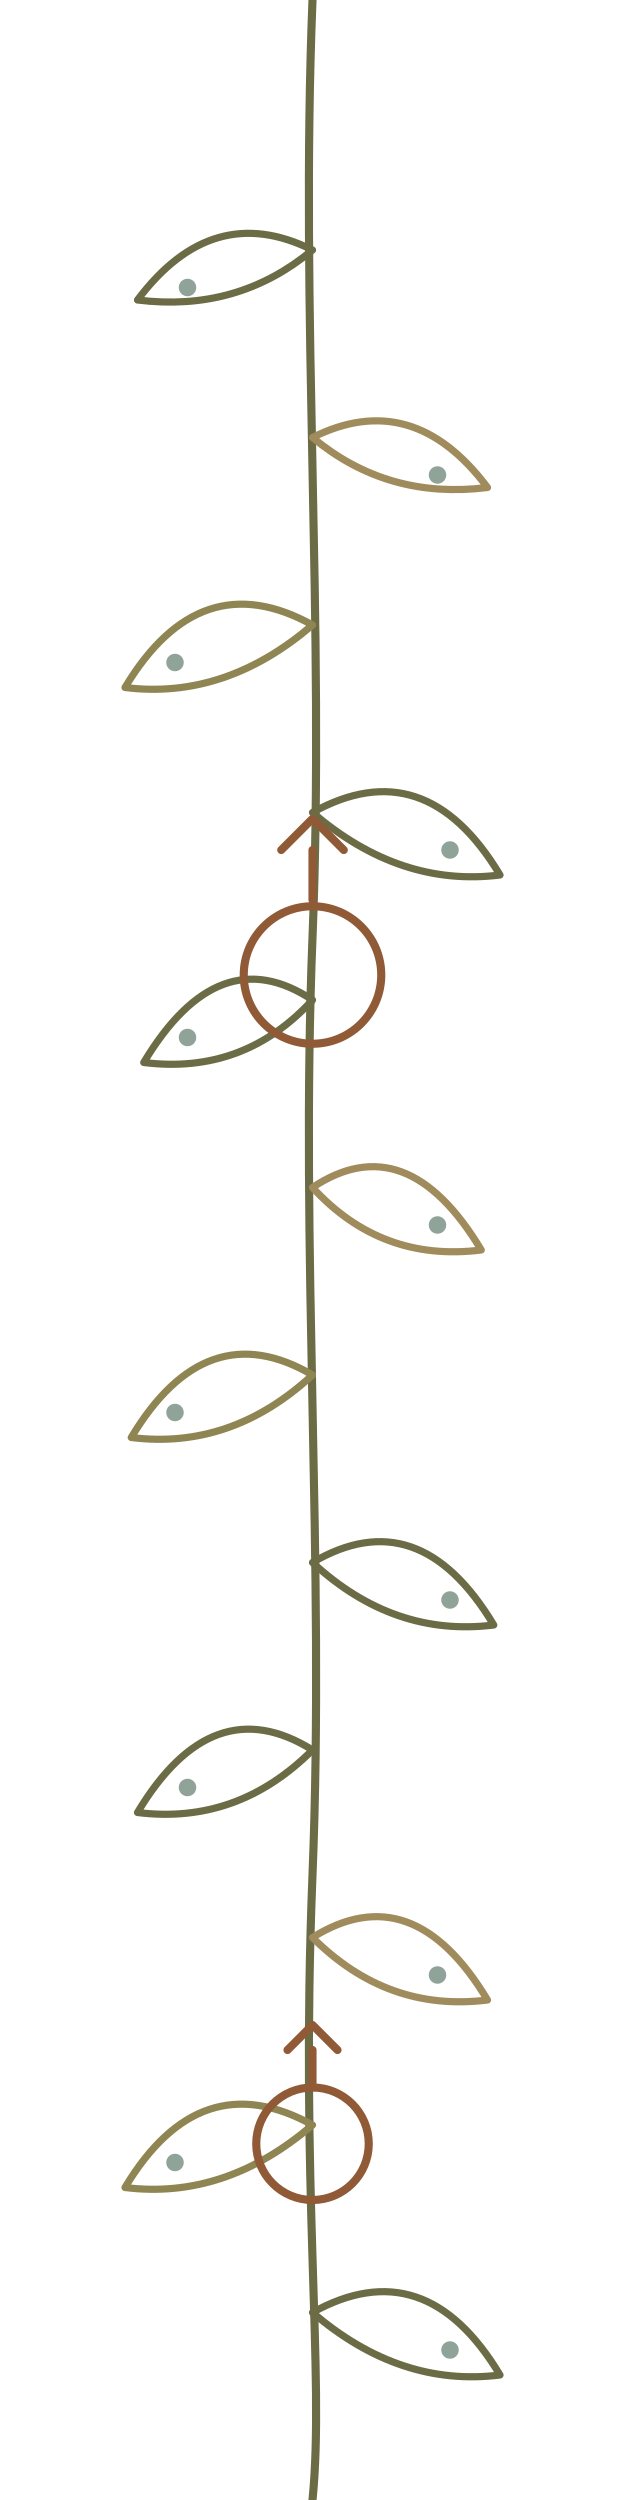
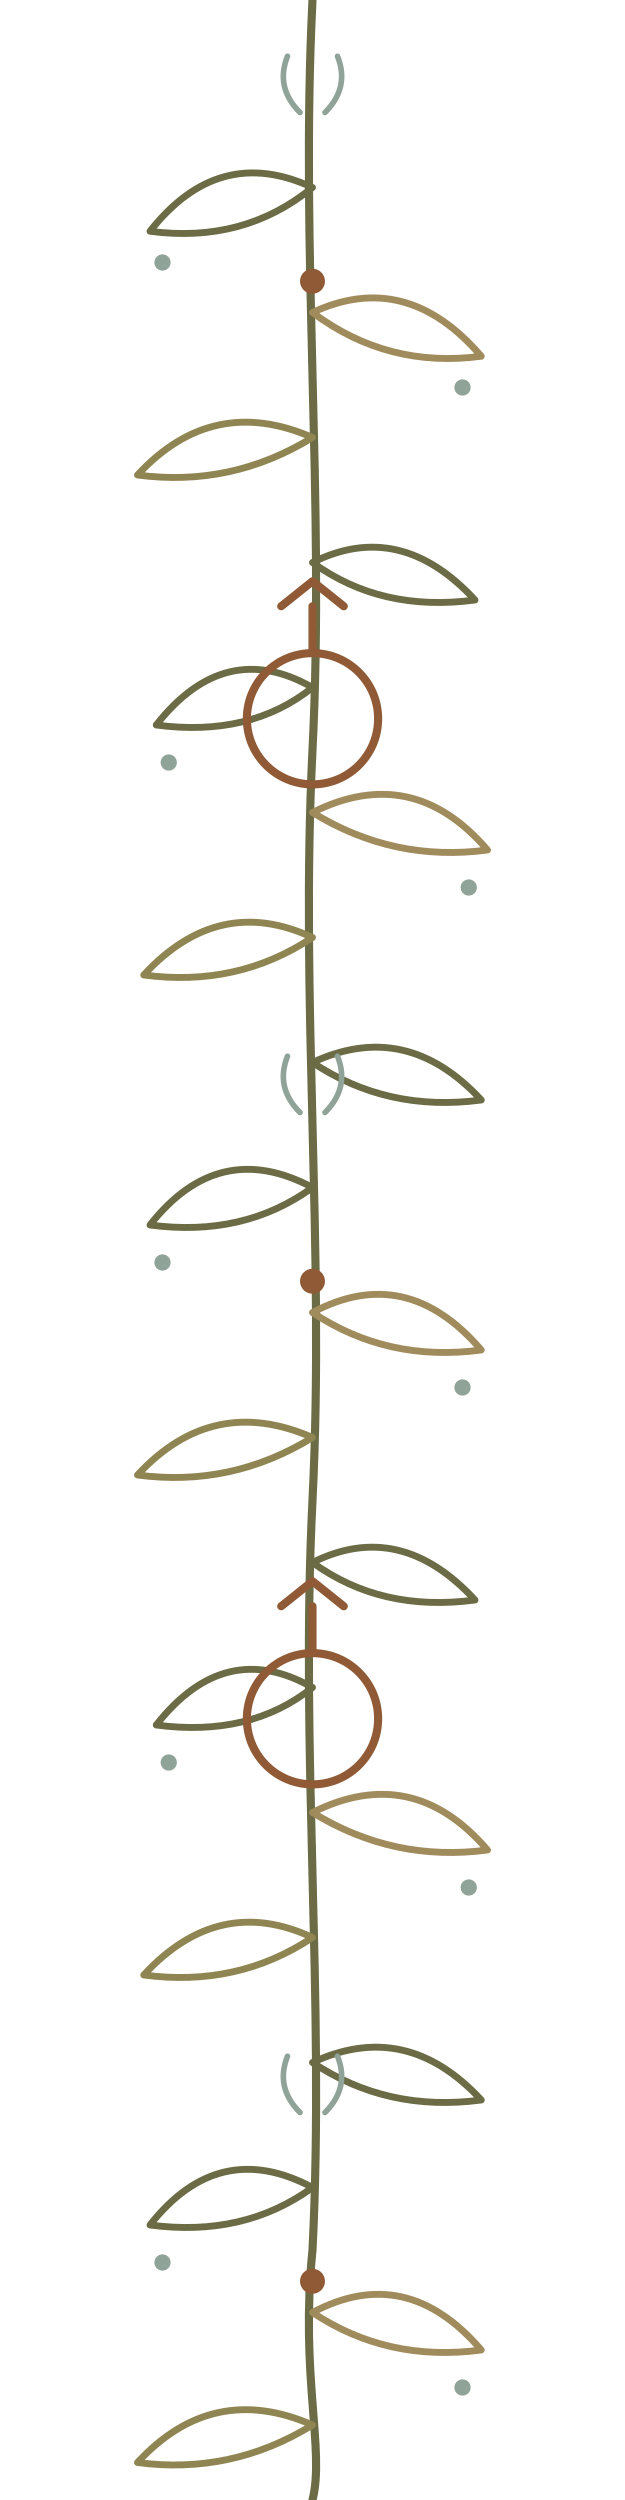
<svg xmlns="http://www.w3.org/2000/svg" viewBox="0 0 100 400">
-   <path d="M50,0 C48,50 52,100 50,150 C48,200 52,250 50,300 C48,350 52,380 50,400" fill="none" stroke="#6B6B45" stroke-width="1.3" stroke-linecap="round" />
-   <g fill="none" stroke="#6B6B45" stroke-width="1.15" stroke-linejoin="round">
-     <path d="M50,40 Q34,32 22,48 Q38,50 50,40 Z" />
-     <path d="M50,160 Q35,150 23,170 Q39,172 50,160 Z" />
-     <path d="M50,280 Q34,270 22,290 Q38,292 50,280 Z" />
+   <path d="M50,0 C48,40 52,80 50,120 C48,160 52,200 50,240 C48,280 52,320 50,360 C48,380 52,392 50,400" fill="none" stroke="#6B6B45" stroke-width="1.3" stroke-linecap="round" />
+   <g fill="none" stroke="#6B6B45" stroke-width="1.1" stroke-linejoin="round">
+     <path d="M50,30 Q35,23 24,37 Q39,39 50,30 Z" />
+     <path d="M50,110 Q36,102 25,116 Q40,118 50,110 Z" />
+     <path d="M50,190 Q35,182 24,196 Q39,198 50,190 Z" />
+     <path d="M50,270 Q36,262 25,276 Q40,278 50,270 Z" />
+     <path d="M50,350 Q35,342 24,356 Q39,358 50,350 Z" />
  </g>
-   <g fill="none" stroke="#8F8552" stroke-width="1.15" stroke-linejoin="round">
-     <path d="M50,100 Q32,90 20,110 Q36,112 50,100 Z" />
-     <path d="M50,220 Q33,210 21,230 Q37,232 50,220 Z" />
-     <path d="M50,340 Q32,330 20,350 Q36,352 50,340 Z" />
+   <g fill="none" stroke="#8F8552" stroke-width="1.1" stroke-linejoin="round">
+     <path d="M50,70 Q34,63 22,76 Q37,78 50,70 Z" />
+     <path d="M50,150 Q35,143 23,156 Q38,158 50,150 Z" />
+     <path d="M50,230 Q34,223 22,236 Q37,238 50,230 Z" />
+     <path d="M50,310 Q35,303 23,316 Q38,318 50,310 Z" />
+     <path d="M50,388 Q34,381 22,394 Q37,396 50,388 Z" />
  </g>
-   <g fill="none" stroke="#A08B5C" stroke-width="1.15" stroke-linejoin="round">
-     <path d="M50,70 Q66,62 78,78 Q62,80 50,70 Z" />
-     <path d="M50,190 Q65,180 77,200 Q61,202 50,190 Z" />
-     <path d="M50,310 Q66,300 78,320 Q62,322 50,310 Z" />
+   <g fill="none" stroke="#A08B5C" stroke-width="1.1" stroke-linejoin="round">
+     <path d="M50,50 Q65,43 77,57 Q62,59 50,50 Z" />
+     <path d="M50,130 Q66,122 78,136 Q63,138 50,130 Z" />
+     <path d="M50,210 Q65,202 77,216 Q62,218 50,210 Z" />
+     <path d="M50,290 Q66,282 78,296 Q63,298 50,290 Z" />
+     <path d="M50,370 Q65,362 77,376 Q62,378 50,370 Z" />
  </g>
-   <g fill="none" stroke="#6B6B45" stroke-width="1.15" stroke-linejoin="round">
-     <path d="M50,130 Q68,120 80,140 Q64,142 50,130 Z" />
-     <path d="M50,250 Q67,240 79,260 Q63,262 50,250 Z" />
-     <path d="M50,370 Q68,360 80,380 Q64,382 50,370 Z" />
+   <g fill="none" stroke="#6B6B45" stroke-width="1.1" stroke-linejoin="round">
+     <path d="M50,90 Q64,83 76,96 Q61,98 50,90 Z" />
+     <path d="M50,170 Q65,163 77,176 Q62,178 50,170 Z" />
+     <path d="M50,250 Q64,243 76,256 Q61,258 50,250 Z" />
+     <path d="M50,330 Q65,323 77,336 Q62,338 50,330 Z" />
+   </g>
+   <g fill="none" stroke="#8FA398" stroke-width="0.9" stroke-linecap="round">
+     <path d="M48,18 q-4,-4 -2,-9 M52,18 q4,-4 2,-9" />
+     <path d="M48,178 q-4,-4 -2,-9 M52,178 q4,-4 2,-9" />
+     <path d="M48,338 q-4,-4 -2,-9 M52,338 q4,-4 2,-9" />
  </g>
  <g fill="none" stroke="#8F5A35" stroke-width="1.3" stroke-linecap="round" stroke-linejoin="round">
-     <path d="M50,144 L50,136" />
-     <path d="M45,136 L50,131 L55,136" />
-     <circle cx="50" cy="156" r="11" />
-     <path d="M50,334 L50,328" />
-     <path d="M46,328 L50,324 L54,328" />
-     <circle cx="50" cy="343" r="9" />
+     <path d="M50,104 L50,97" />
+     <path d="M45,97 L50,93 L55,97" />
+     <circle cx="50" cy="115" r="10.5" />
+     <path d="M50,264 L50,257" />
+     <path d="M45,257 L50,253 L55,257" />
+     <circle cx="50" cy="275" r="10.5" />
+   </g>
+   <g fill="#8F5A35" stroke="none">
+     <circle cx="50" cy="45" r="2" />
+     <circle cx="50" cy="205" r="2" />
+     <circle cx="50" cy="365" r="2" />
  </g>
  <g fill="#8FA398" stroke="none">
-     <circle cx="30" cy="46" r="1.4" />
-     <circle cx="70" cy="76" r="1.4" />
-     <circle cx="28" cy="106" r="1.4" />
-     <circle cx="72" cy="136" r="1.4" />
-     <circle cx="30" cy="166" r="1.4" />
-     <circle cx="70" cy="196" r="1.4" />
-     <circle cx="28" cy="226" r="1.4" />
-     <circle cx="72" cy="256" r="1.4" />
-     <circle cx="30" cy="286" r="1.4" />
-     <circle cx="70" cy="316" r="1.4" />
-     <circle cx="28" cy="346" r="1.4" />
-     <circle cx="72" cy="376" r="1.4" />
+     <circle cx="26" cy="42" r="1.3" />
+     <circle cx="74" cy="62" r="1.3" />
+     <circle cx="27" cy="122" r="1.3" />
+     <circle cx="75" cy="142" r="1.3" />
+     <circle cx="26" cy="202" r="1.3" />
+     <circle cx="74" cy="222" r="1.3" />
+     <circle cx="27" cy="282" r="1.3" />
+     <circle cx="75" cy="302" r="1.3" />
+     <circle cx="26" cy="362" r="1.3" />
+     <circle cx="74" cy="382" r="1.3" />
  </g>
</svg>
